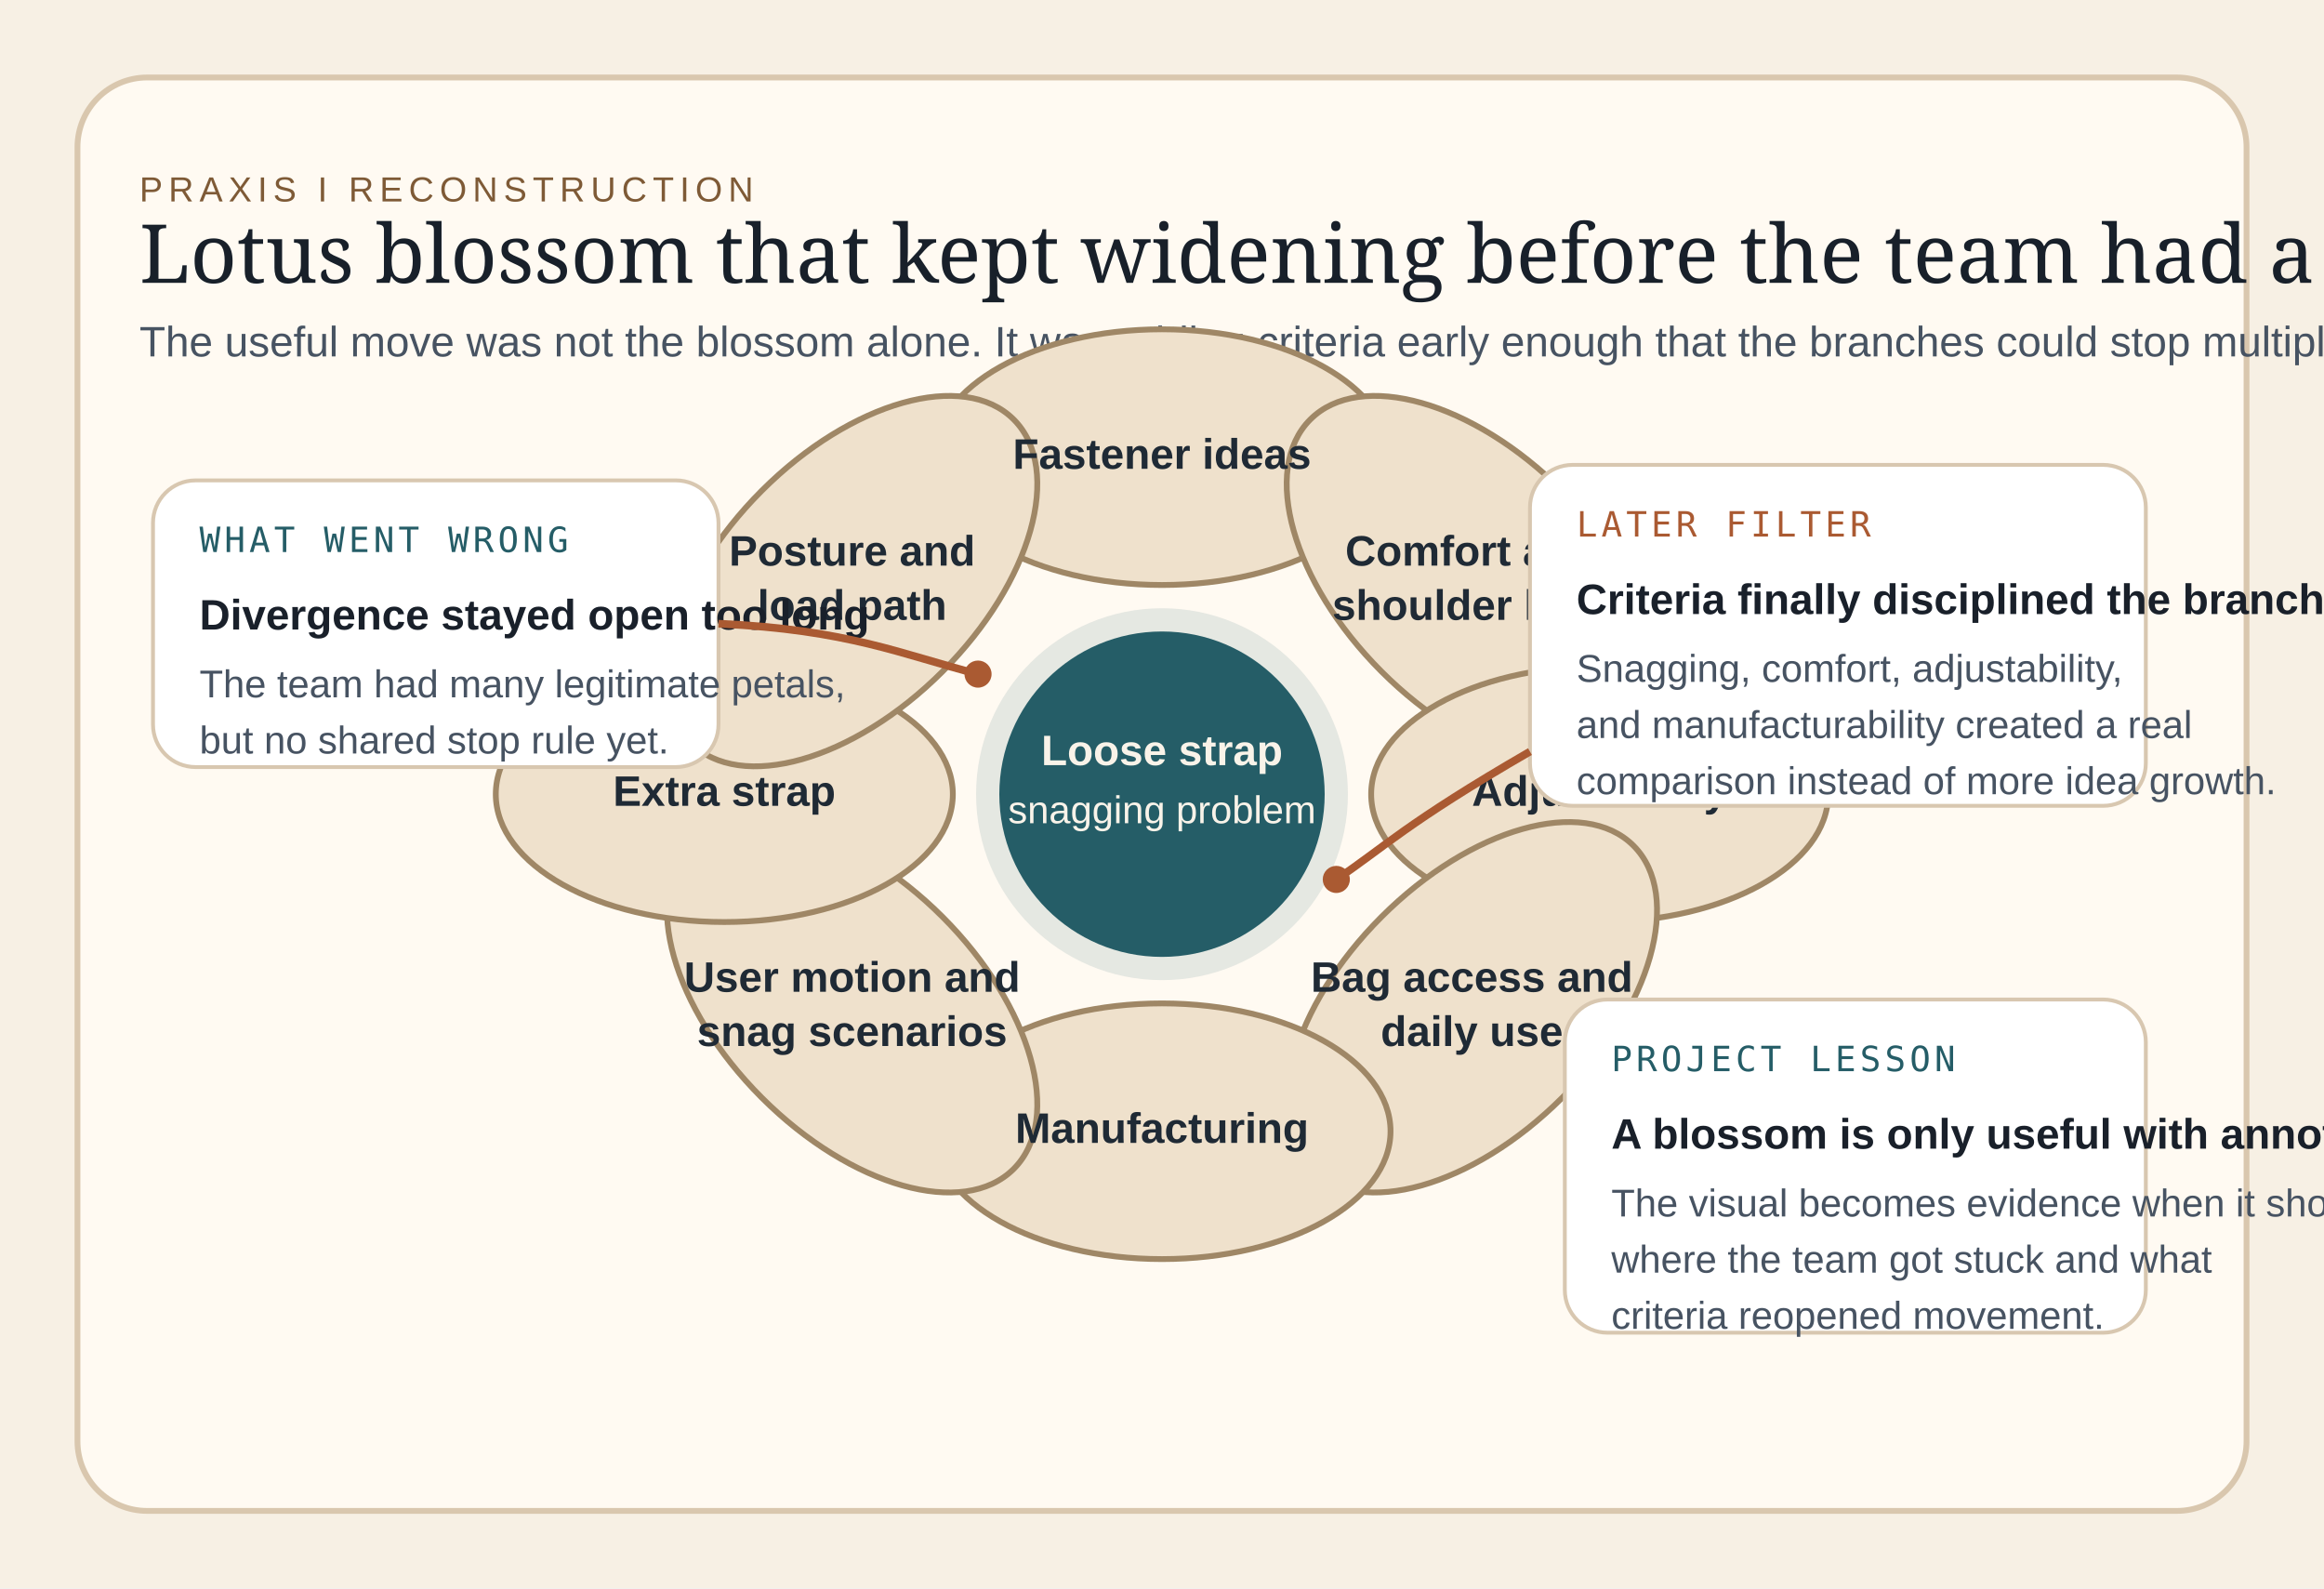
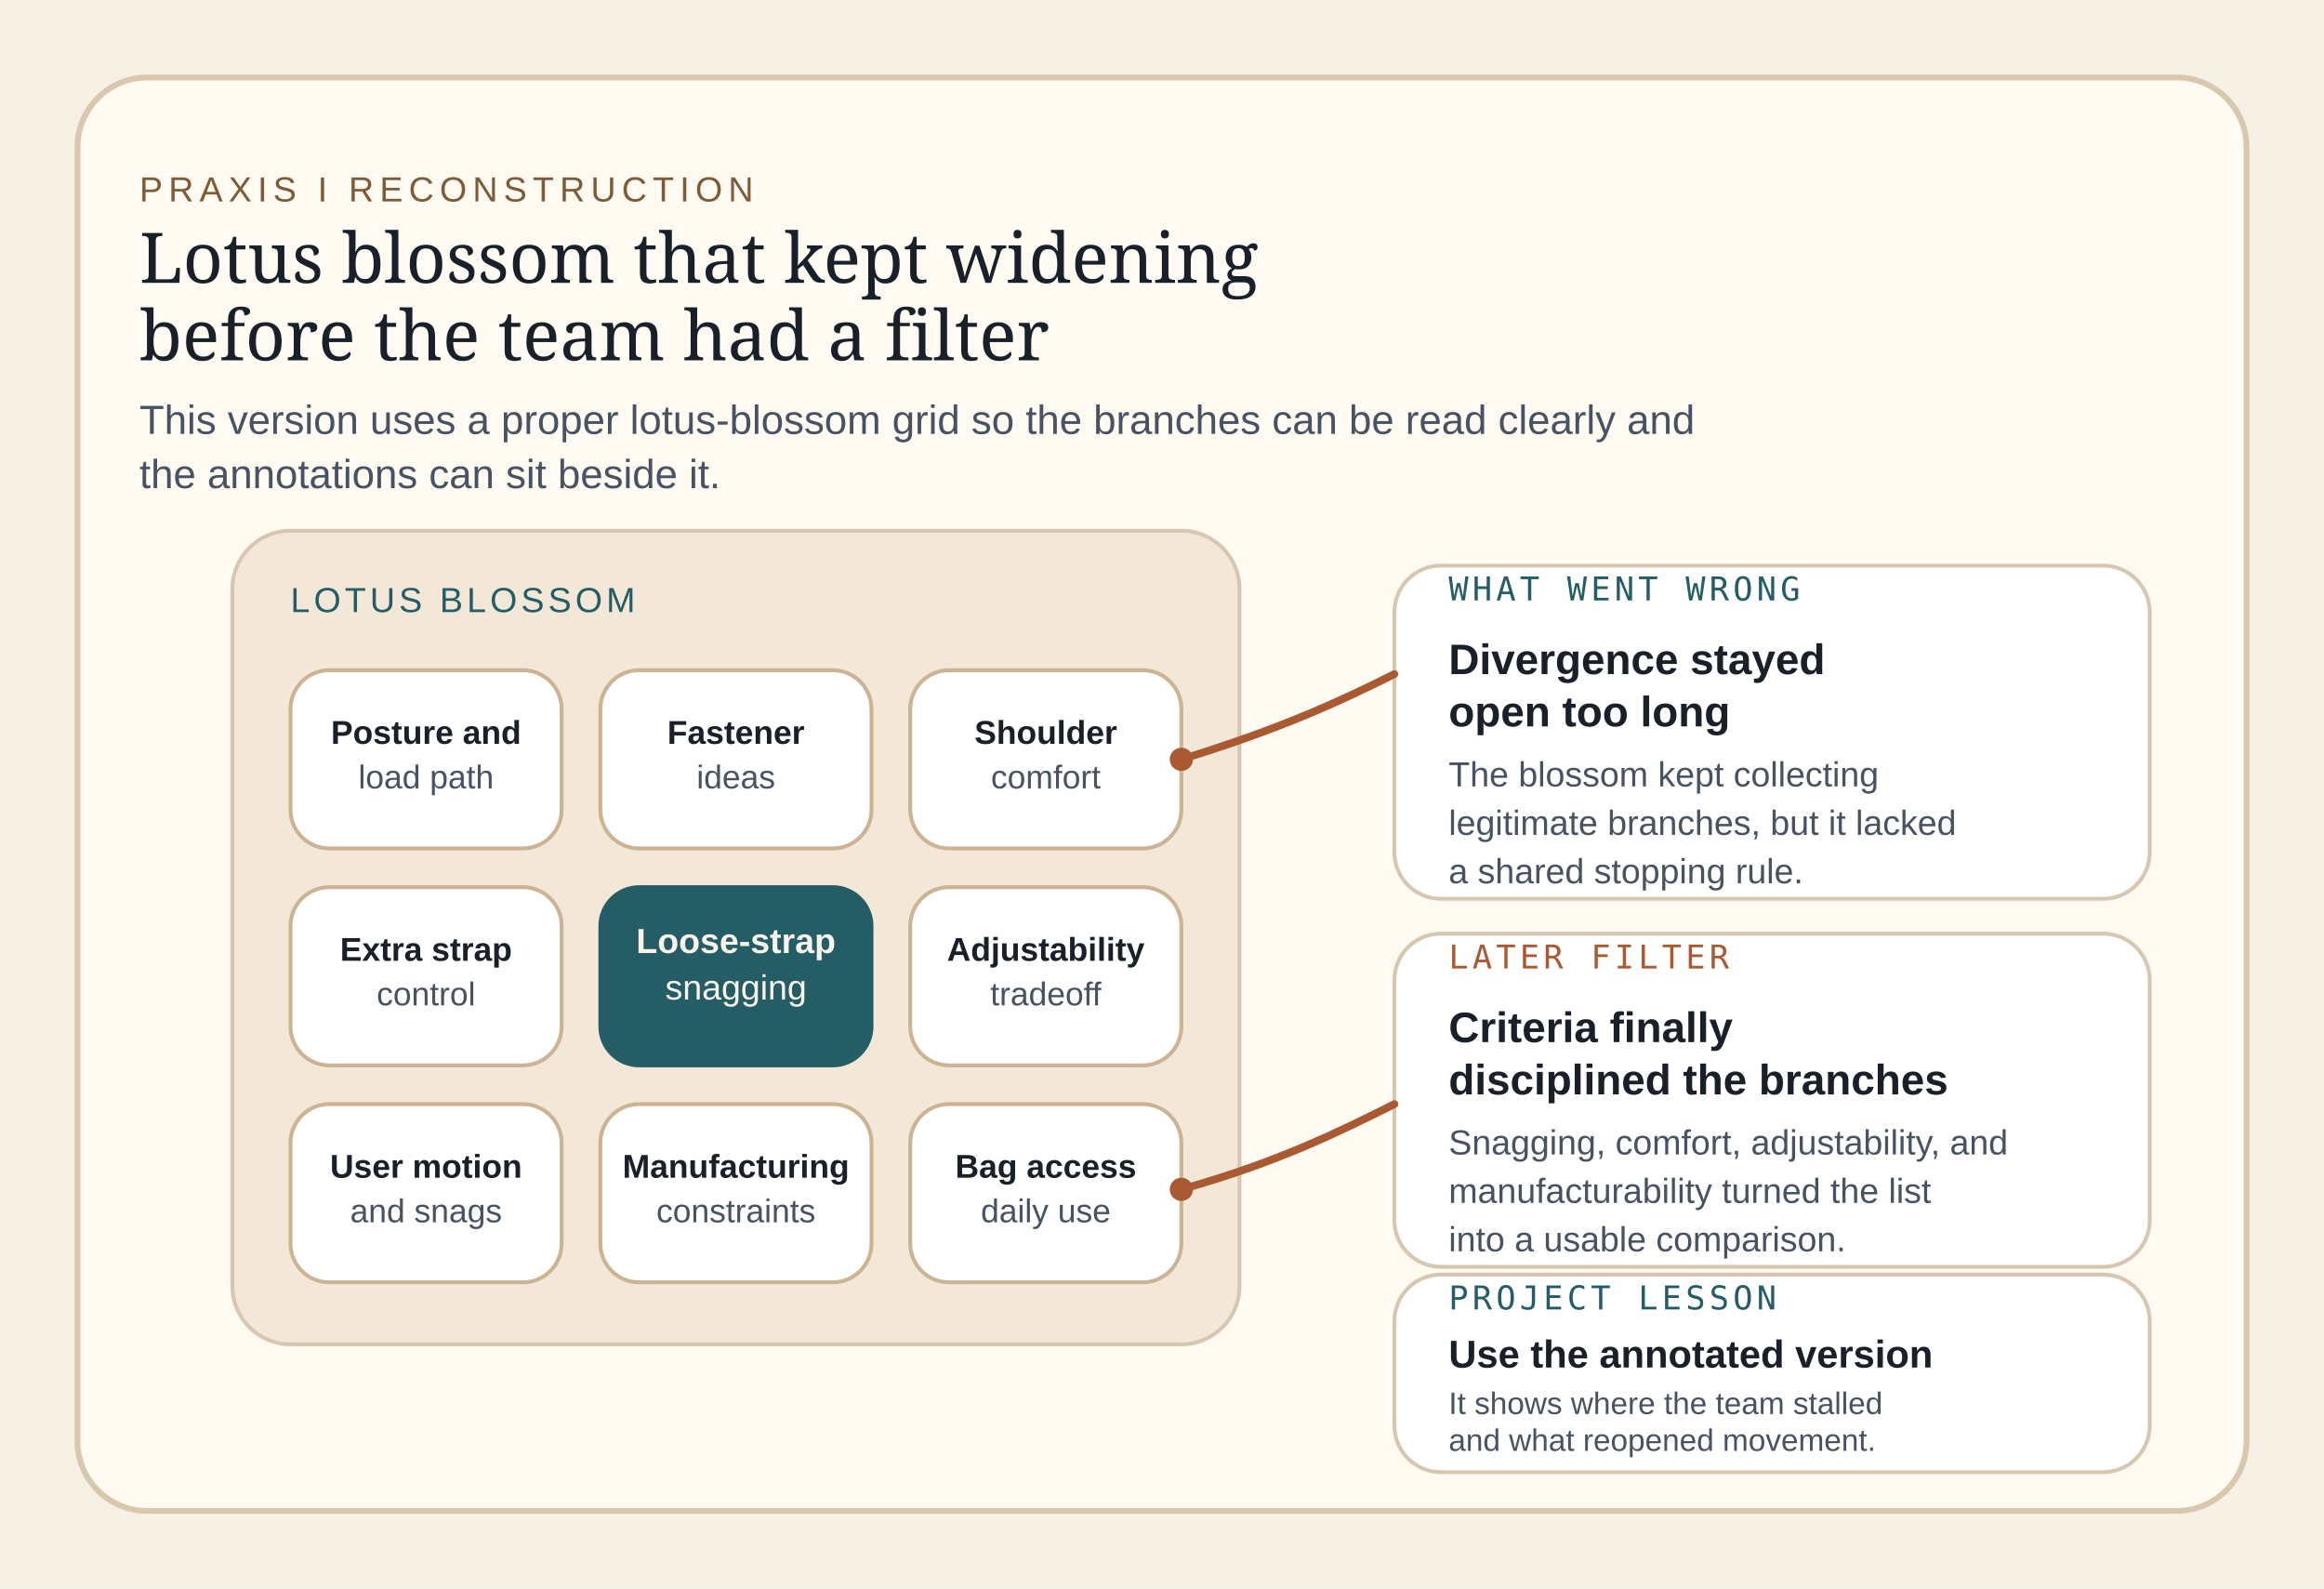
<svg xmlns="http://www.w3.org/2000/svg" viewBox="0 0 1200 820" role="img" aria-labelledby="title desc">
  <rect width="1200" height="820" fill="#f7f0e4" />
  <rect x="40" y="40" width="1120" height="740" rx="36" fill="#fffaf2" stroke="#d9c7ae" stroke-width="3" />
  <text x="72" y="104" font-family="'Public Sans', Arial, sans-serif" font-size="18" fill="#7e5a36" letter-spacing="3">PRAXIS I RECONSTRUCTION</text>
-   <text x="72" y="146" font-family="'Fraunces', Georgia, serif" font-size="42" fill="#18202a">Lotus blossom that kept widening before the team had a filter</text>
-   <text x="72" y="184" font-family="'Public Sans', Arial, sans-serif" font-size="22" fill="#475362">The useful move was not the blossom alone. It was adding criteria early enough that the branches could stop multiplying and start being compared.</text>
-   <g font-family="'Public Sans', Arial, sans-serif" text-anchor="middle">
-     <circle cx="600" cy="410" r="96" fill="#255d67" opacity="0.12" />
-     <circle cx="600" cy="410" r="84" fill="#255d67" />
-     <text x="600" y="395" font-size="22" font-weight="700" fill="#f9f3e9">Loose strap</text>
-     <text x="600" y="425" font-size="20" fill="#f9f3e9">snagging problem</text>
-     <g fill="#efe1cc" stroke="#9f8766" stroke-width="3">
-       <ellipse cx="600" cy="236" rx="118" ry="66" />
-       <ellipse cx="760" cy="300" rx="118" ry="66" transform="rotate(45 760 300)" />
-       <ellipse cx="826" cy="410" rx="118" ry="66" />
-       <ellipse cx="760" cy="520" rx="118" ry="66" transform="rotate(-45 760 520)" />
-       <ellipse cx="600" cy="584" rx="118" ry="66" />
-       <ellipse cx="440" cy="520" rx="118" ry="66" transform="rotate(45 440 520)" />
-       <ellipse cx="374" cy="410" rx="118" ry="66" />
-       <ellipse cx="440" cy="300" rx="118" ry="66" transform="rotate(-45 440 300)" />
+   <text x="72" y="146" font-family="'Fraunces', Georgia, serif" font-size="36" fill="#18202a">Lotus blossom that kept widening</text>
+   <text x="72" y="186" font-family="'Fraunces', Georgia, serif" font-size="36" fill="#18202a">before the team had a filter</text>
+   <text x="72" y="224" font-family="'Public Sans', Arial, sans-serif" font-size="21" fill="#475362">This version uses a proper lotus-blossom grid so the branches can be read clearly and</text>
+   <text x="72" y="252" font-family="'Public Sans', Arial, sans-serif" font-size="21" fill="#475362">the annotations can sit beside it.</text>
+   <g font-family="'Public Sans', Arial, sans-serif">
+     <rect x="120" y="274" width="520" height="420" rx="30" fill="#f3e8d7" stroke="#d8c7b0" stroke-width="2" />
+     <text x="150" y="316" font-size="18" fill="#255d67" letter-spacing="2">LOTUS BLOSSOM</text>
+     <g>
+       <rect x="150" y="346" width="140" height="92" rx="20" fill="#fff" stroke="#cbb394" stroke-width="2" />
+       <rect x="310" y="346" width="140" height="92" rx="20" fill="#fff" stroke="#cbb394" stroke-width="2" />
+       <rect x="470" y="346" width="140" height="92" rx="20" fill="#fff" stroke="#cbb394" stroke-width="2" />
+       <rect x="150" y="458" width="140" height="92" rx="20" fill="#fff" stroke="#cbb394" stroke-width="2" />
+       <rect x="310" y="458" width="140" height="92" rx="20" fill="#255d67" stroke="#255d67" stroke-width="2" />
+       <rect x="470" y="458" width="140" height="92" rx="20" fill="#fff" stroke="#cbb394" stroke-width="2" />
+       <rect x="150" y="570" width="140" height="92" rx="20" fill="#fff" stroke="#cbb394" stroke-width="2" />
+       <rect x="310" y="570" width="140" height="92" rx="20" fill="#fff" stroke="#cbb394" stroke-width="2" />
+       <rect x="470" y="570" width="140" height="92" rx="20" fill="#fff" stroke="#cbb394" stroke-width="2" />
    </g>
-     <g fill="#1f2a35" font-size="22" font-weight="600">
-       <text x="600" y="242">Fastener ideas</text>
-       <text x="760" y="292">Comfort and</text>
-       <text x="760" y="320">shoulder load</text>
-       <text x="826" y="416">Adjustability</text>
-       <text x="760" y="512">Bag access and</text>
-       <text x="760" y="540">daily use</text>
-       <text x="600" y="590">Manufacturing</text>
-       <text x="440" y="512">User motion and</text>
-       <text x="440" y="540">snag scenarios</text>
-       <text x="374" y="416">Extra strap</text>
-       <text x="440" y="292">Posture and</text>
-       <text x="440" y="320">load path</text>
+     <g text-anchor="middle">
+       <text x="220" y="384" font-size="17" font-weight="700" fill="#19202a">Posture and</text>
+       <text x="220" y="407" font-size="17" fill="#475362">load path</text>
+       <text x="380" y="384" font-size="17" font-weight="700" fill="#19202a">Fastener</text>
+       <text x="380" y="407" font-size="17" fill="#475362">ideas</text>
+       <text x="540" y="384" font-size="17" font-weight="700" fill="#19202a">Shoulder</text>
+       <text x="540" y="407" font-size="17" fill="#475362">comfort</text>
+       <text x="220" y="496" font-size="17" font-weight="700" fill="#19202a">Extra strap</text>
+       <text x="220" y="519" font-size="17" fill="#475362">control</text>
+       <text x="380" y="492" font-size="18" font-weight="700" fill="#f9f3e9">Loose-strap</text>
+       <text x="380" y="516" font-size="18" fill="#f9f3e9">snagging</text>
+       <text x="540" y="496" font-size="17" font-weight="700" fill="#19202a">Adjustability</text>
+       <text x="540" y="519" font-size="17" fill="#475362">tradeoff</text>
+       <text x="220" y="608" font-size="17" font-weight="700" fill="#19202a">User motion</text>
+       <text x="220" y="631" font-size="17" fill="#475362">and snags</text>
+       <text x="380" y="608" font-size="17" font-weight="700" fill="#19202a">Manufacturing</text>
+       <text x="380" y="631" font-size="17" fill="#475362">constraints</text>
+       <text x="540" y="608" font-size="17" font-weight="700" fill="#19202a">Bag access</text>
+       <text x="540" y="631" font-size="17" fill="#475362">daily use</text>
    </g>
  </g>
-   <g>
-     <rect x="79" y="248" width="292" height="148" rx="22" fill="#fff" stroke="#d8c7b0" stroke-width="2" />
-     <text x="103" y="285" font-family="'IBM Plex Mono', monospace" font-size="18" fill="#255d67" letter-spacing="2">WHAT WENT WRONG</text>
-     <text x="103" y="325" font-family="'Public Sans', Arial, sans-serif" font-size="22" font-weight="700" fill="#19202a">Divergence stayed open too long</text>
-     <text x="103" y="360" font-family="'Public Sans', Arial, sans-serif" font-size="20" fill="#475362">The team had many legitimate petals,</text>
-     <text x="103" y="389" font-family="'Public Sans', Arial, sans-serif" font-size="20" fill="#475362">but no shared stop rule yet.</text>
-     <path d="M371 322 C438 325 466 338 505 348" fill="none" stroke="#aa5a32" stroke-width="4" />
-     <circle cx="505" cy="348" r="7" fill="#aa5a32" />
+   <g font-family="'Public Sans', Arial, sans-serif">
+     <rect x="720" y="292" width="390" height="172" rx="24" fill="#fff" stroke="#d8c7b0" stroke-width="2" />
+     <text x="748" y="310" font-family="'IBM Plex Mono', monospace" font-size="17" fill="#255d67" letter-spacing="2">WHAT WENT WRONG</text>
+     <text x="748" y="348" font-size="22" font-weight="700" fill="#19202a">Divergence stayed</text>
+     <text x="748" y="375" font-size="22" font-weight="700" fill="#19202a">open too long</text>
+     <text x="748" y="406" font-size="18" fill="#475362">The blossom kept collecting</text>
+     <text x="748" y="431" font-size="18" fill="#475362">legitimate branches, but it lacked</text>
+     <text x="748" y="456" font-size="18" fill="#475362">a shared stopping rule.</text>
+     <rect x="720" y="482" width="390" height="172" rx="24" fill="#fff" stroke="#d8c7b0" stroke-width="2" />
+     <text x="748" y="500" font-family="'IBM Plex Mono', monospace" font-size="17" fill="#aa5a32" letter-spacing="2">LATER FILTER</text>
+     <text x="748" y="538" font-size="22" font-weight="700" fill="#19202a">Criteria finally</text>
+     <text x="748" y="565" font-size="22" font-weight="700" fill="#19202a">disciplined the branches</text>
+     <text x="748" y="596" font-size="18" fill="#475362">Snagging, comfort, adjustability, and</text>
+     <text x="748" y="621" font-size="18" fill="#475362">manufacturability turned the list</text>
+     <text x="748" y="646" font-size="18" fill="#475362">into a usable comparison.</text>
+     <rect x="720" y="658" width="390" height="102" rx="24" fill="#fff" stroke="#d8c7b0" stroke-width="2" />
+     <text x="748" y="676" font-family="'IBM Plex Mono', monospace" font-size="17" fill="#255d67" letter-spacing="2">PROJECT LESSON</text>
+     <text x="748" y="706" font-size="20" font-weight="700" fill="#19202a">Use the annotated version</text>
+     <text x="748" y="730" font-size="16" fill="#475362">It shows where the team stalled</text>
+     <text x="748" y="749" font-size="16" fill="#475362">and what reopened movement.</text>
  </g>
-   <g>
-     <rect x="790" y="240" width="318" height="176" rx="22" fill="#fff" stroke="#d8c7b0" stroke-width="2" />
-     <text x="814" y="277" font-family="'IBM Plex Mono', monospace" font-size="18" fill="#aa5a32" letter-spacing="2">LATER FILTER</text>
-     <text x="814" y="317" font-family="'Public Sans', Arial, sans-serif" font-size="22" font-weight="700" fill="#19202a">Criteria finally disciplined the branches</text>
-     <text x="814" y="352" font-family="'Public Sans', Arial, sans-serif" font-size="20" fill="#475362">Snagging, comfort, adjustability,</text>
-     <text x="814" y="381" font-family="'Public Sans', Arial, sans-serif" font-size="20" fill="#475362">and manufacturability created a real</text>
-     <text x="814" y="410" font-family="'Public Sans', Arial, sans-serif" font-size="20" fill="#475362">comparison instead of more idea growth.</text>
-     <path d="M790 388 C726 425 714 438 690 454" fill="none" stroke="#aa5a32" stroke-width="4" />
-     <circle cx="690" cy="454" r="7" fill="#aa5a32" />
+   <g fill="none" stroke="#aa5a32" stroke-width="4" stroke-linecap="round">
+     <path d="M610 392 C662 376 692 362 720 348" />
+     <path d="M610 614 C660 600 692 584 720 570" />
  </g>
-   <g>
-     <rect x="808" y="516" width="300" height="172" rx="22" fill="#fff" stroke="#d8c7b0" stroke-width="2" />
-     <text x="832" y="553" font-family="'IBM Plex Mono', monospace" font-size="18" fill="#255d67" letter-spacing="2">PROJECT LESSON</text>
-     <text x="832" y="593" font-family="'Public Sans', Arial, sans-serif" font-size="22" font-weight="700" fill="#19202a">A blossom is only useful with annotations</text>
-     <text x="832" y="628" font-family="'Public Sans', Arial, sans-serif" font-size="20" fill="#475362">The visual becomes evidence when it shows</text>
-     <text x="832" y="657" font-family="'Public Sans', Arial, sans-serif" font-size="20" fill="#475362">where the team got stuck and what</text>
-     <text x="832" y="686" font-family="'Public Sans', Arial, sans-serif" font-size="20" fill="#475362">criteria reopened movement.</text>
-   </g>
+   <circle cx="610" cy="392" r="6" fill="#aa5a32" />
+   <circle cx="610" cy="614" r="6" fill="#aa5a32" />
</svg>
